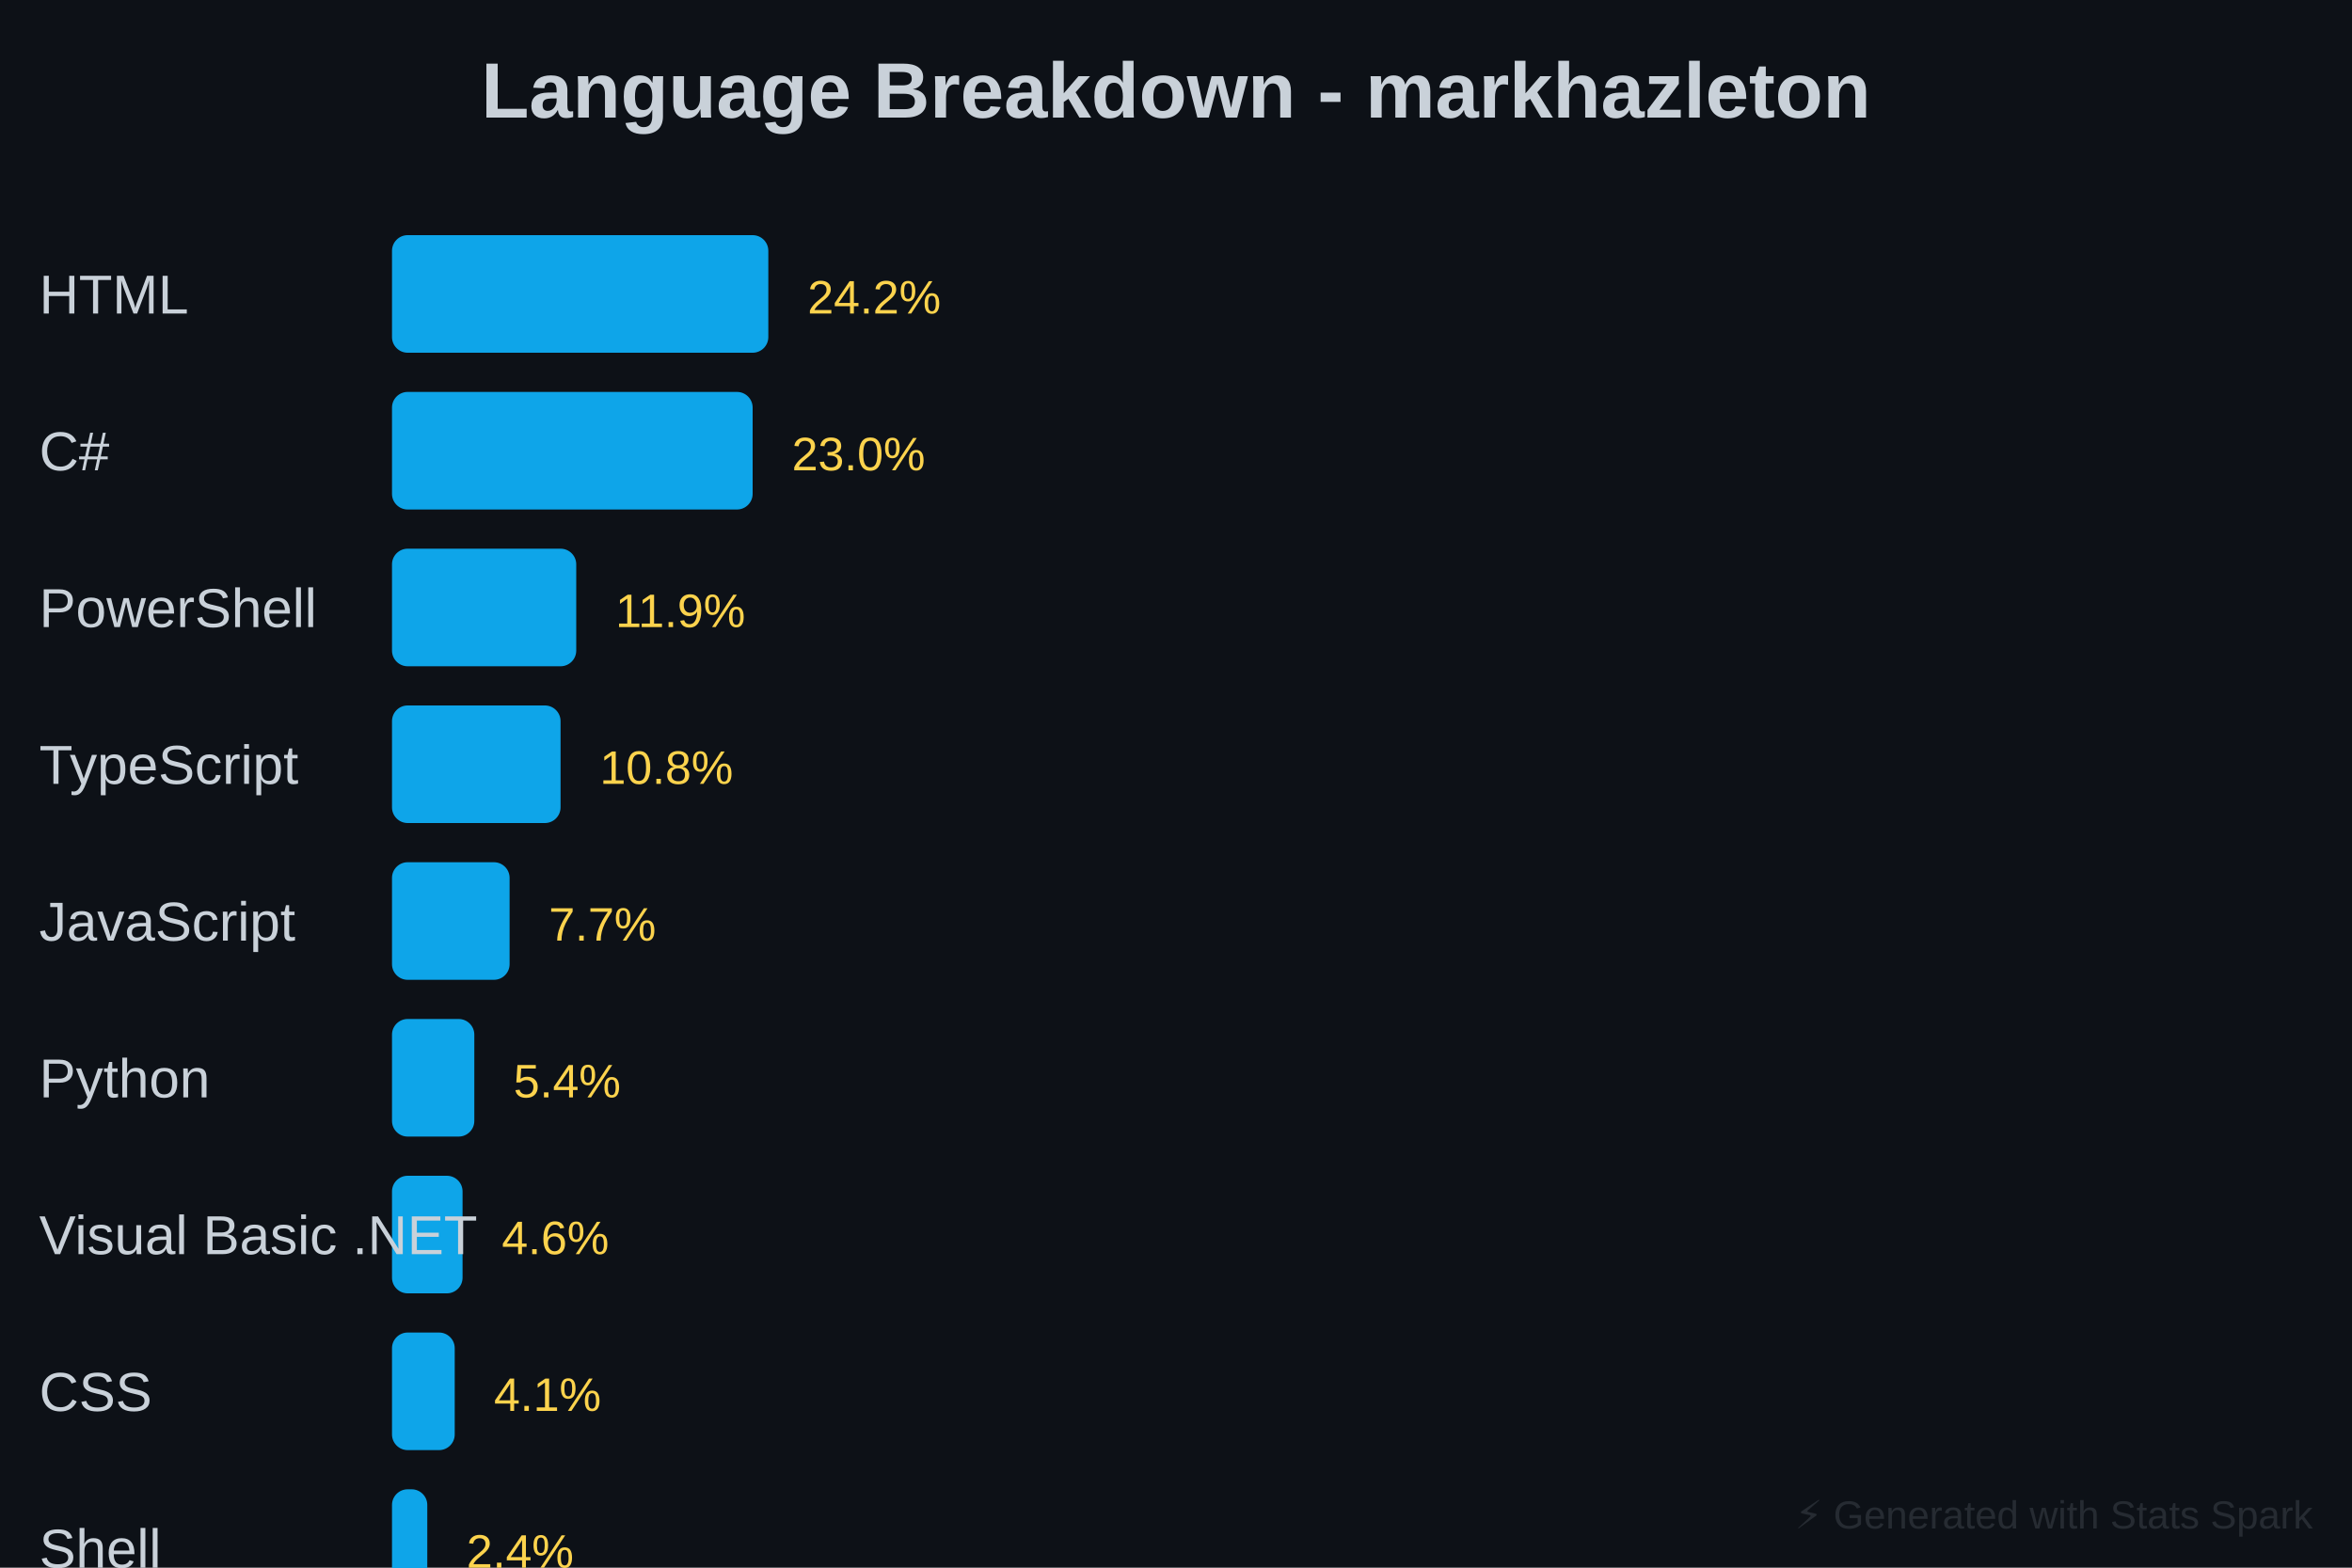
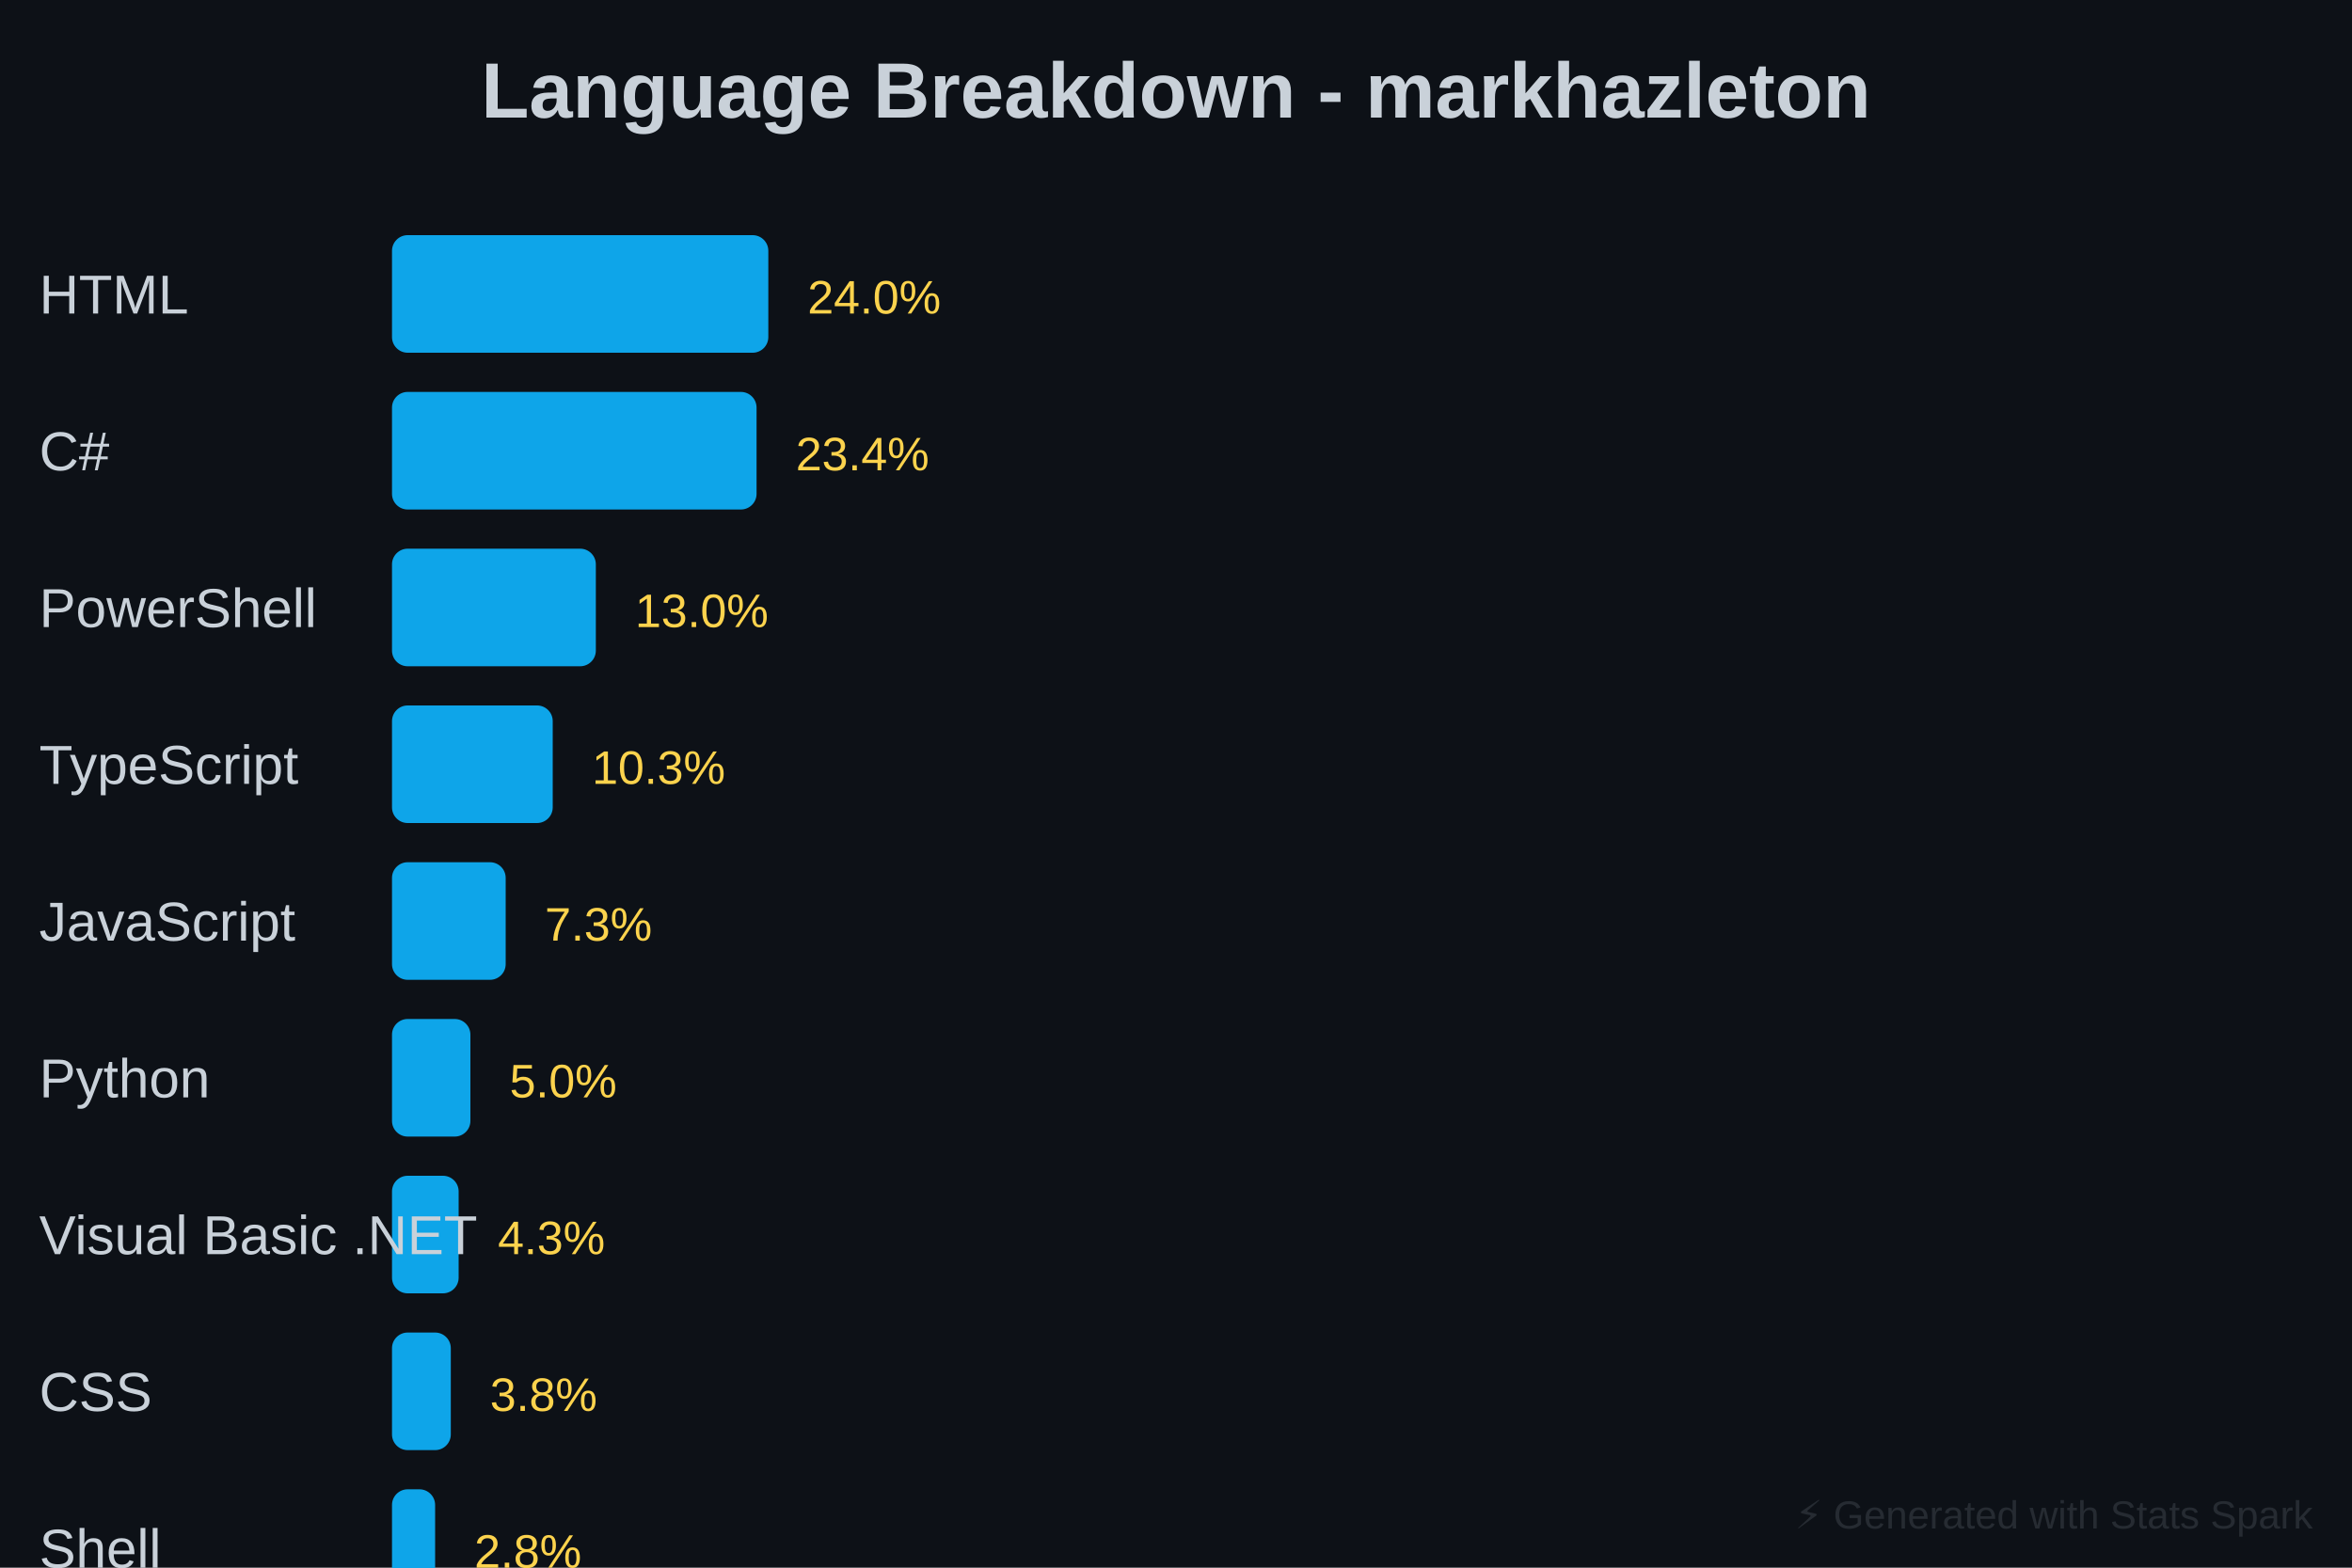
<svg xmlns="http://www.w3.org/2000/svg" baseProfile="full" height="400" version="1.1" width="600">
  <defs />
  <rect fill="#0D1117" height="400" width="600" x="0" y="0" />
  <text fill="#C9D1D9" font-family="Arial, sans-serif" font-size="20px" font-weight="bold" text-anchor="middle" x="300" y="30">Language Breakdown - markhazleton</text>
  <rect fill="#0EA5E9" height="30" rx="4" width="96" x="100" y="60" />
  <text fill="#C9D1D9" font-family="Arial, sans-serif" font-size="14px" x="10" y="80">HTML</text>
-   <text fill="#FCD34D" font-family="Arial, sans-serif" font-size="12px" x="206" y="80">24.2%</text>
-   <rect fill="#0EA5E9" height="30" rx="4" width="92" x="100" y="100" />
+   <text fill="#FCD34D" font-family="Arial, sans-serif" font-size="12px" x="206" y="80">24.0%</text>
+   <rect fill="#0EA5E9" height="30" rx="4" width="93" x="100" y="100" />
  <text fill="#C9D1D9" font-family="Arial, sans-serif" font-size="14px" x="10" y="120">C#</text>
-   <text fill="#FCD34D" font-family="Arial, sans-serif" font-size="12px" x="202" y="120">23.0%</text>
-   <rect fill="#0EA5E9" height="30" rx="4" width="47" x="100" y="140" />
+   <text fill="#FCD34D" font-family="Arial, sans-serif" font-size="12px" x="203" y="120">23.4%</text>
+   <rect fill="#0EA5E9" height="30" rx="4" width="52" x="100" y="140" />
  <text fill="#C9D1D9" font-family="Arial, sans-serif" font-size="14px" x="10" y="160">PowerShell</text>
-   <text fill="#FCD34D" font-family="Arial, sans-serif" font-size="12px" x="157" y="160">11.9%</text>
-   <rect fill="#0EA5E9" height="30" rx="4" width="43" x="100" y="180" />
+   <text fill="#FCD34D" font-family="Arial, sans-serif" font-size="12px" x="162" y="160">13.0%</text>
+   <rect fill="#0EA5E9" height="30" rx="4" width="41" x="100" y="180" />
  <text fill="#C9D1D9" font-family="Arial, sans-serif" font-size="14px" x="10" y="200">TypeScript</text>
-   <text fill="#FCD34D" font-family="Arial, sans-serif" font-size="12px" x="153" y="200">10.8%</text>
-   <rect fill="#0EA5E9" height="30" rx="4" width="30" x="100" y="220" />
+   <text fill="#FCD34D" font-family="Arial, sans-serif" font-size="12px" x="151" y="200">10.3%</text>
+   <rect fill="#0EA5E9" height="30" rx="4" width="29" x="100" y="220" />
  <text fill="#C9D1D9" font-family="Arial, sans-serif" font-size="14px" x="10" y="240">JavaScript</text>
-   <text fill="#FCD34D" font-family="Arial, sans-serif" font-size="12px" x="140" y="240">7.7%</text>
-   <rect fill="#0EA5E9" height="30" rx="4" width="21" x="100" y="260" />
+   <text fill="#FCD34D" font-family="Arial, sans-serif" font-size="12px" x="139" y="240">7.3%</text>
+   <rect fill="#0EA5E9" height="30" rx="4" width="20" x="100" y="260" />
  <text fill="#C9D1D9" font-family="Arial, sans-serif" font-size="14px" x="10" y="280">Python</text>
-   <text fill="#FCD34D" font-family="Arial, sans-serif" font-size="12px" x="131" y="280">5.4%</text>
-   <rect fill="#0EA5E9" height="30" rx="4" width="18" x="100" y="300" />
+   <text fill="#FCD34D" font-family="Arial, sans-serif" font-size="12px" x="130" y="280">5.0%</text>
+   <rect fill="#0EA5E9" height="30" rx="4" width="17" x="100" y="300" />
  <text fill="#C9D1D9" font-family="Arial, sans-serif" font-size="14px" x="10" y="320">Visual Basic .NET</text>
-   <text fill="#FCD34D" font-family="Arial, sans-serif" font-size="12px" x="128" y="320">4.6%</text>
-   <rect fill="#0EA5E9" height="30" rx="4" width="16" x="100" y="340" />
+   <text fill="#FCD34D" font-family="Arial, sans-serif" font-size="12px" x="127" y="320">4.3%</text>
+   <rect fill="#0EA5E9" height="30" rx="4" width="15" x="100" y="340" />
  <text fill="#C9D1D9" font-family="Arial, sans-serif" font-size="14px" x="10" y="360">CSS</text>
-   <text fill="#FCD34D" font-family="Arial, sans-serif" font-size="12px" x="126" y="360">4.1%</text>
-   <rect fill="#0EA5E9" height="30" rx="4" width="9" x="100" y="380" />
+   <text fill="#FCD34D" font-family="Arial, sans-serif" font-size="12px" x="125" y="360">3.8%</text>
+   <rect fill="#0EA5E9" height="30" rx="4" width="11" x="100" y="380" />
  <text fill="#C9D1D9" font-family="Arial, sans-serif" font-size="14px" x="10" y="400">Shell</text>
-   <text fill="#FCD34D" font-family="Arial, sans-serif" font-size="12px" x="119" y="400">2.4%</text>
-   <rect fill="#0EA5E9" height="30" rx="4" width="22" x="100" y="420" />
+   <text fill="#FCD34D" font-family="Arial, sans-serif" font-size="12px" x="121" y="400">2.8%</text>
+   <rect fill="#0EA5E9" height="30" rx="4" width="24" x="100" y="420" />
  <text fill="#C9D1D9" font-family="Arial, sans-serif" font-size="14px" x="10" y="440">Other</text>
-   <text fill="#FCD34D" font-family="Arial, sans-serif" font-size="12px" x="132" y="440">5.7%</text>
+   <text fill="#FCD34D" font-family="Arial, sans-serif" font-size="12px" x="134" y="440">6.2%</text>
  <text fill="#30363D" font-family="Arial, sans-serif" font-size="10px" opacity="0.7" text-anchor="end" x="590" y="390">⚡ Generated with Stats Spark</text>
</svg>
